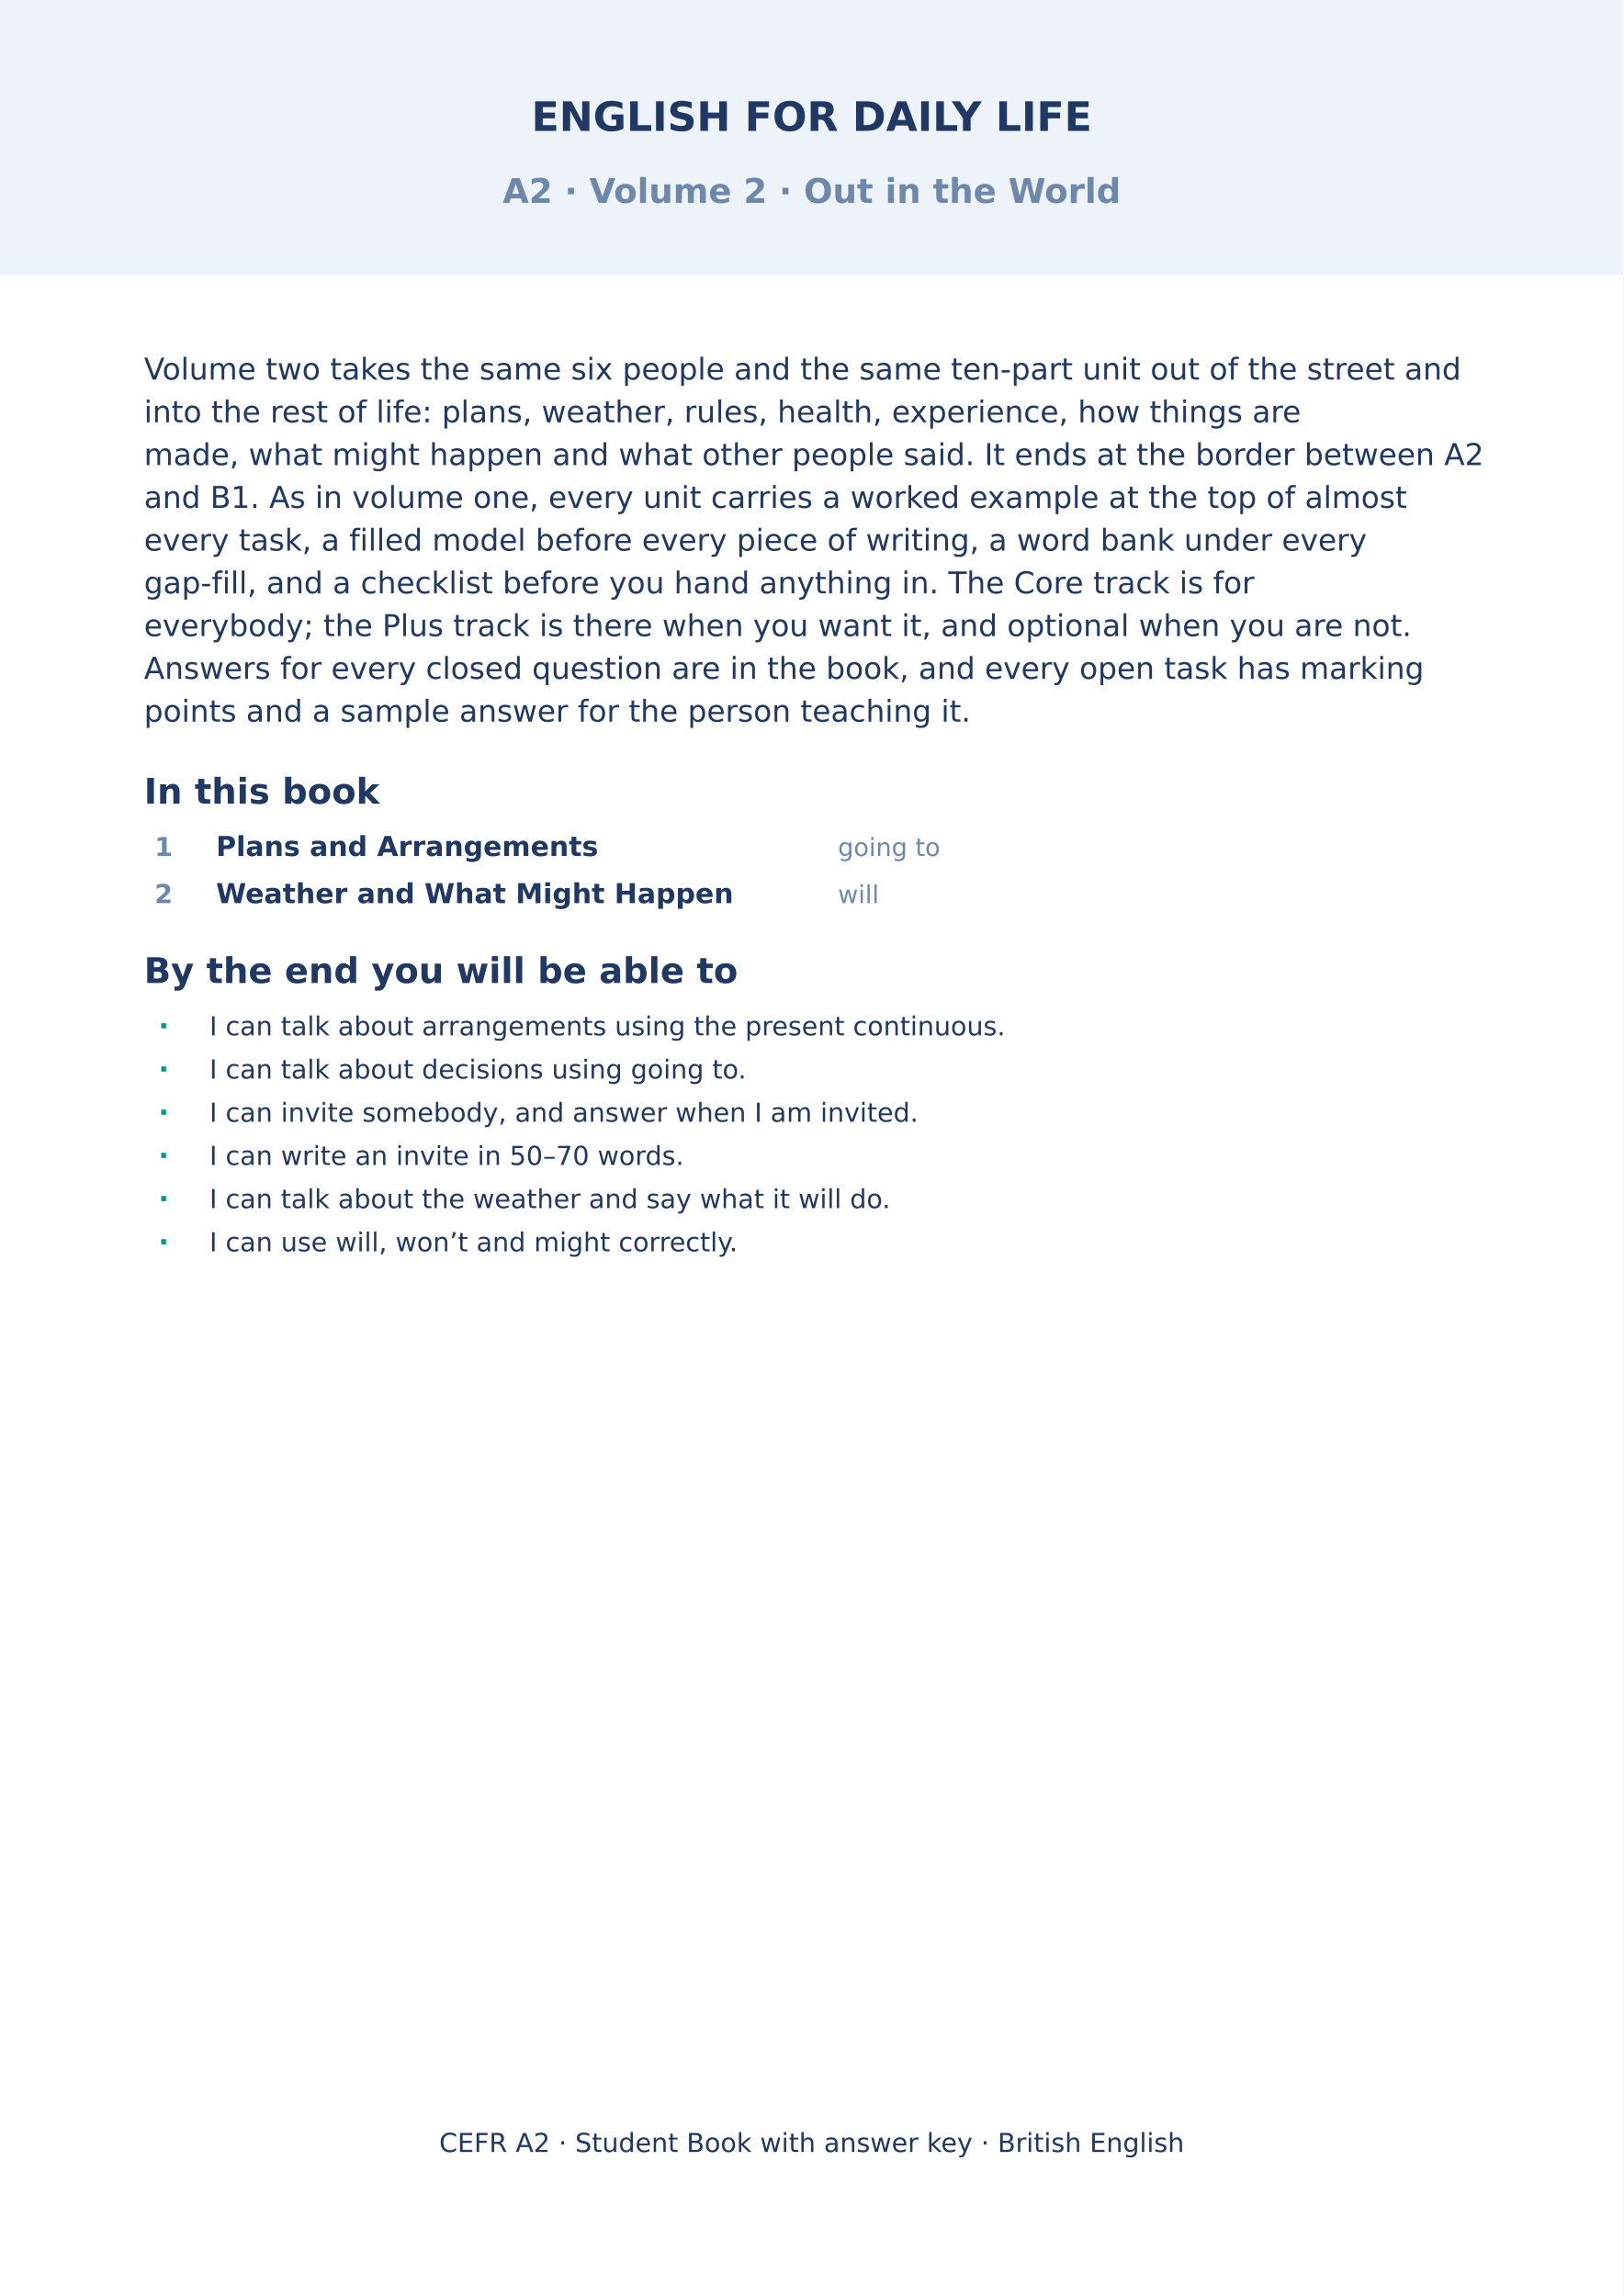
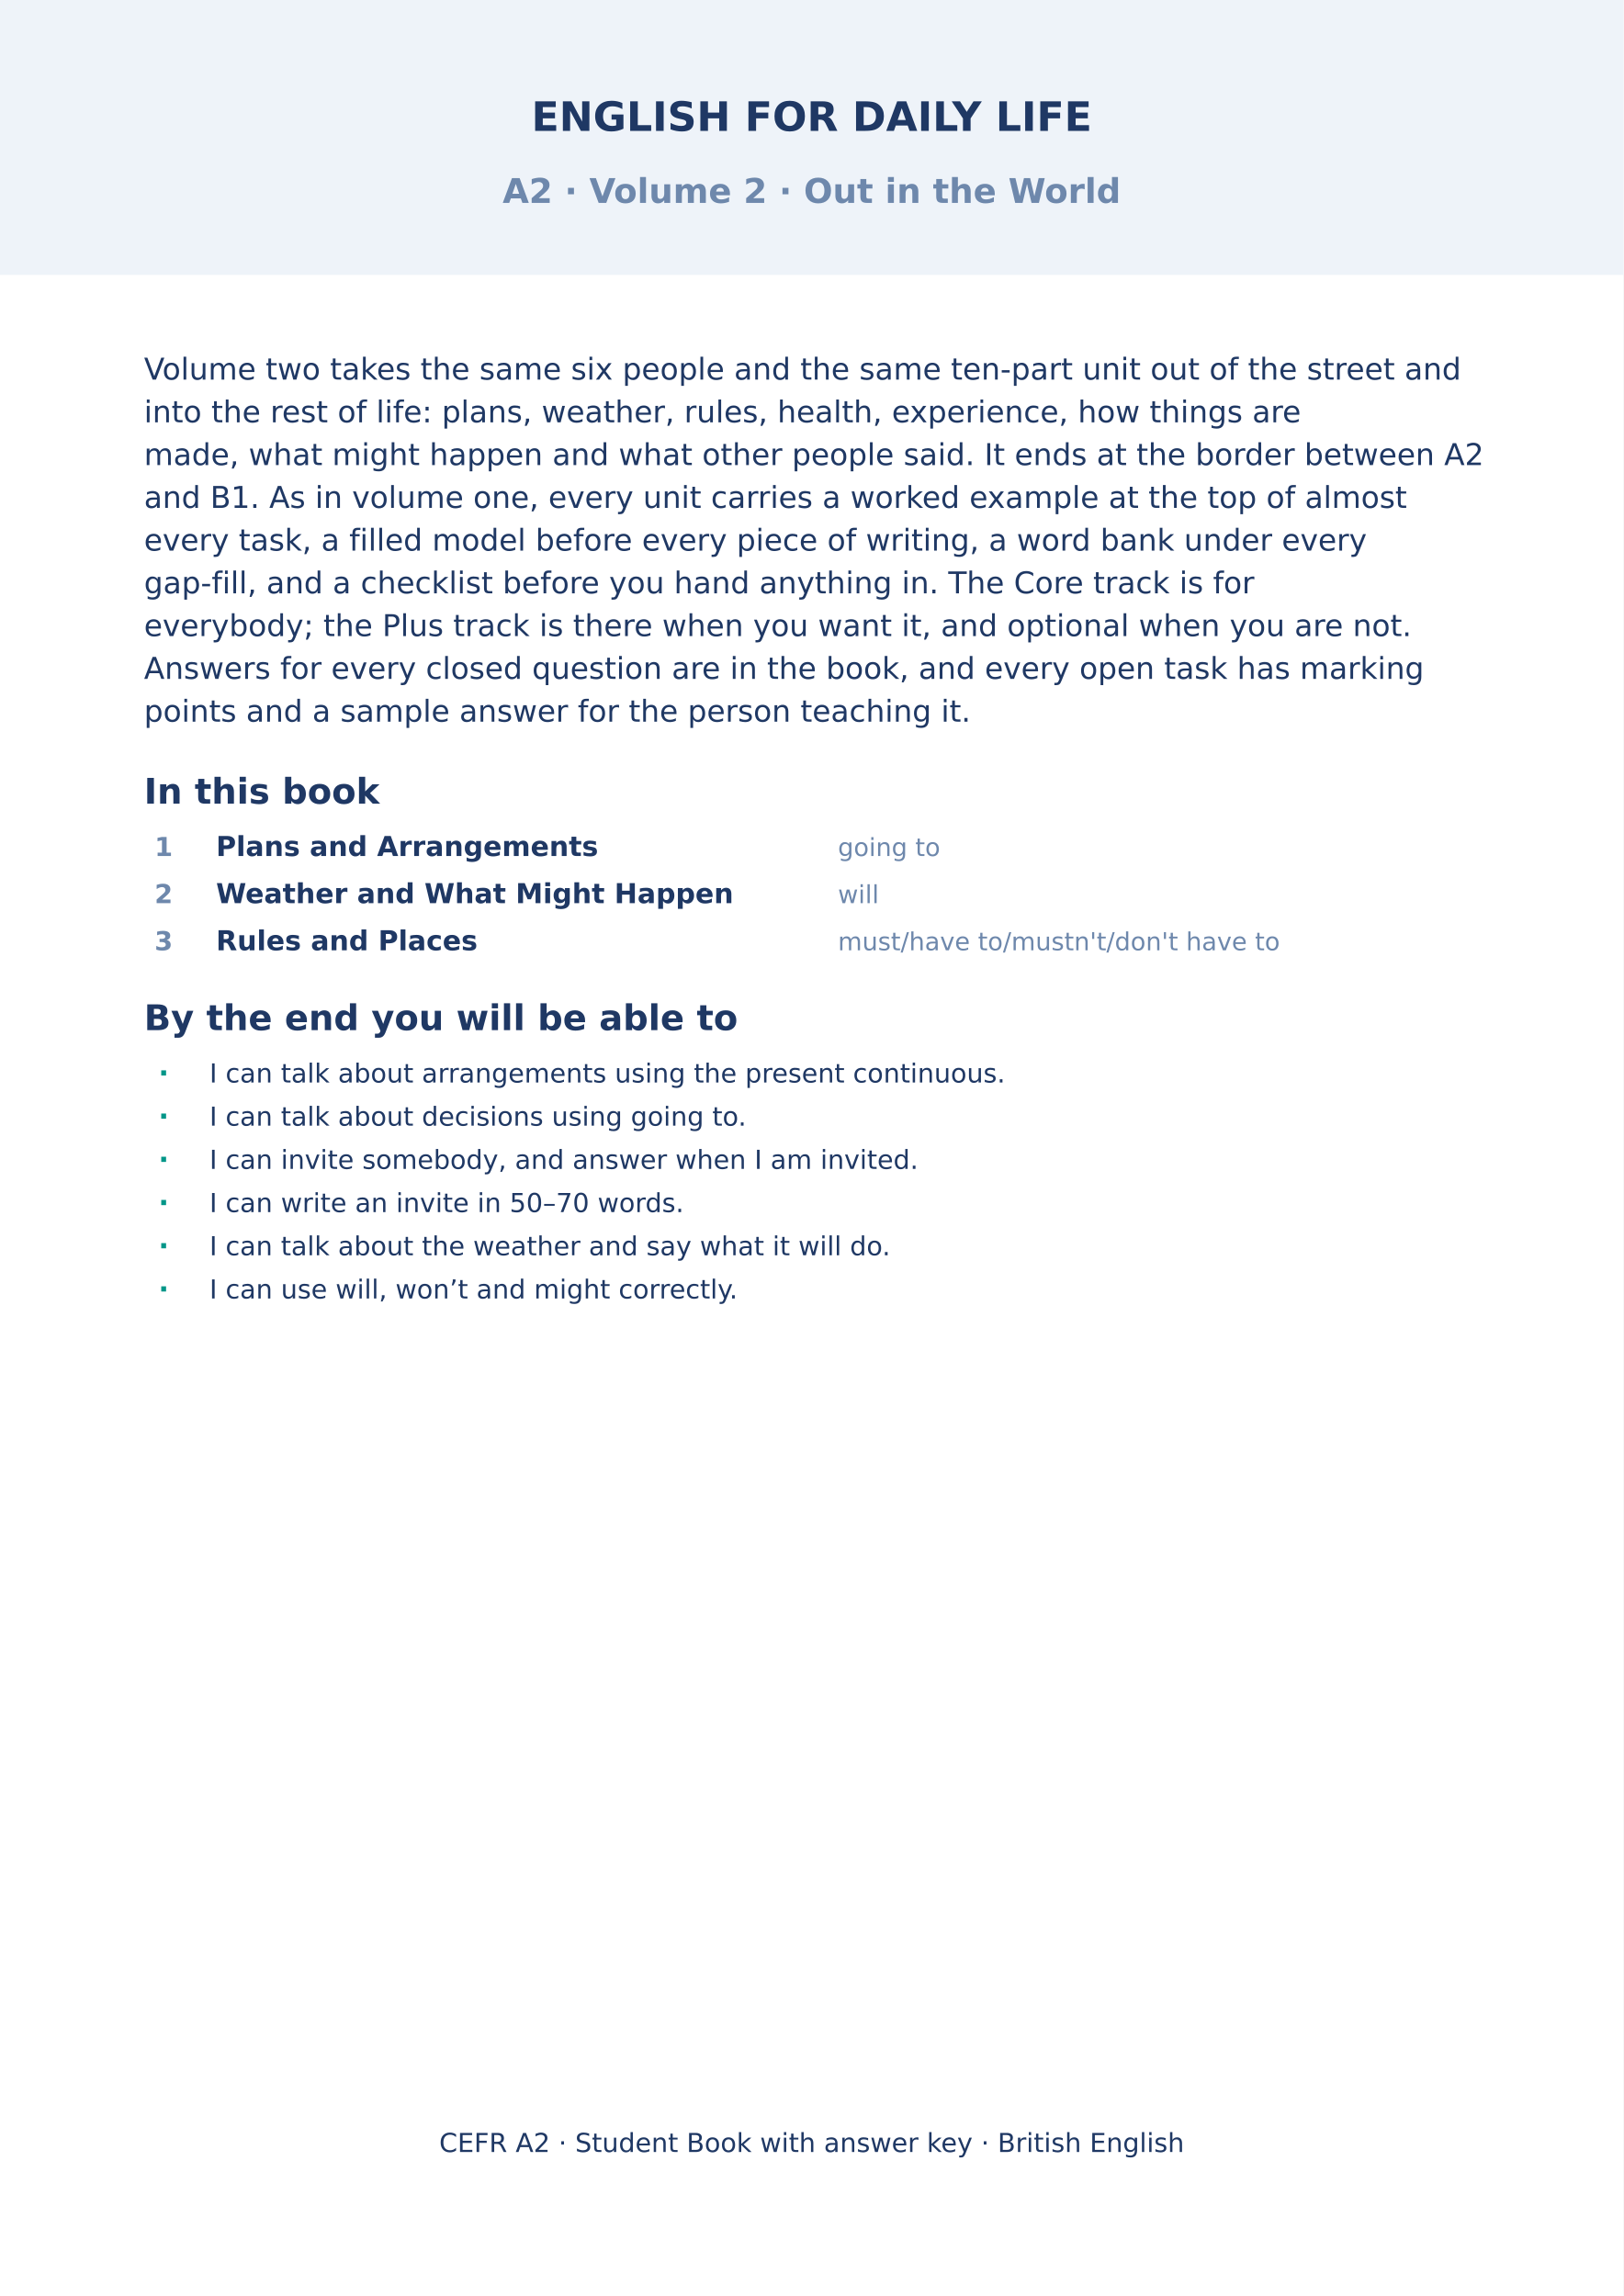
<svg xmlns="http://www.w3.org/2000/svg" width="2480" height="3508" viewBox="0 0 2480 3508">
  <rect width="2480" height="3508" fill="#FFFFFF" />
  <rect x="0.0" y="0.0" width="2480.0" height="420.0" rx="0" fill="#EEF3F9" stroke="#EEF3F9" stroke-width="0" />
  <text x="1240.0" y="200.0" font-family="DejaVu Sans" font-size="62" font-weight="bold" fill="#1F3864" text-anchor="middle">ENGLISH FOR DAILY LIFE</text>
  <text x="1240.0" y="310.0" font-family="DejaVu Sans" font-size="52" font-weight="bold" fill="#6E88AC" text-anchor="middle">A2 · Volume 2 · Out in the World</text>
  <text x="220.0" y="580.0" font-family="DejaVu Sans" font-size="46" font-weight="normal" fill="#1F3864" text-anchor="start">Volume two takes the same six people and the same ten-part unit out of the street and</text>
  <text x="220.0" y="645.3" font-family="DejaVu Sans" font-size="46" font-weight="normal" fill="#1F3864" text-anchor="start">into the rest of life: plans, weather, rules, health, experience, how things are</text>
  <text x="220.0" y="710.6" font-family="DejaVu Sans" font-size="46" font-weight="normal" fill="#1F3864" text-anchor="start">made, what might happen and what other people said. It ends at the border between A2</text>
  <text x="220.0" y="776.0" font-family="DejaVu Sans" font-size="46" font-weight="normal" fill="#1F3864" text-anchor="start">and B1. As in volume one, every unit carries a worked example at the top of almost</text>
  <text x="220.0" y="841.3" font-family="DejaVu Sans" font-size="46" font-weight="normal" fill="#1F3864" text-anchor="start">every task, a filled model before every piece of writing, a word bank under every</text>
  <text x="220.0" y="906.6" font-family="DejaVu Sans" font-size="46" font-weight="normal" fill="#1F3864" text-anchor="start">gap-fill, and a checklist before you hand anything in. The Core track is for</text>
  <text x="220.0" y="971.9" font-family="DejaVu Sans" font-size="46" font-weight="normal" fill="#1F3864" text-anchor="start">everybody; the Plus track is there when you want it, and optional when you are not.</text>
  <text x="220.0" y="1037.2" font-family="DejaVu Sans" font-size="46" font-weight="normal" fill="#1F3864" text-anchor="start">Answers for every closed question are in the book, and every open task has marking</text>
  <text x="220.0" y="1102.6" font-family="DejaVu Sans" font-size="46" font-weight="normal" fill="#1F3864" text-anchor="start">points and a sample answer for the person teaching it.</text>
  <text x="220.0" y="1227.9" font-family="DejaVu Sans" font-size="54" font-weight="bold" fill="#1F3864" text-anchor="start">In this book</text>
  <text x="250.0" y="1307.9" font-family="DejaVu Sans" font-size="40" font-weight="bold" fill="#6E88AC" text-anchor="middle">1</text>
  <text x="330.0" y="1307.9" font-family="DejaVu Sans" font-size="42" font-weight="bold" fill="#1F3864" text-anchor="start">Plans and Arrangements</text>
  <text x="1280.0" y="1307.9" font-family="DejaVu Sans" font-size="38" font-weight="normal" fill="#6E88AC" text-anchor="start">going to</text>
  <text x="250.0" y="1379.9" font-family="DejaVu Sans" font-size="40" font-weight="bold" fill="#6E88AC" text-anchor="middle">2</text>
  <text x="330.0" y="1379.9" font-family="DejaVu Sans" font-size="42" font-weight="bold" fill="#1F3864" text-anchor="start">Weather and What Might Happen</text>
  <text x="1280.0" y="1379.9" font-family="DejaVu Sans" font-size="38" font-weight="normal" fill="#6E88AC" text-anchor="start">will</text>
-   <text x="220.0" y="1501.9" font-family="DejaVu Sans" font-size="54" font-weight="bold" fill="#1F3864" text-anchor="start">By the end you will be able to</text>
-   <text x="250.0" y="1581.9" font-family="DejaVu Sans" font-size="42" font-weight="bold" fill="#009688" text-anchor="middle">·</text>
-   <text x="320.0" y="1581.9" font-family="DejaVu Sans" font-size="40" font-weight="normal" fill="#1F3864" text-anchor="start">I can talk about arrangements using the present continuous.</text>
-   <text x="250.0" y="1647.9" font-family="DejaVu Sans" font-size="42" font-weight="bold" fill="#009688" text-anchor="middle">·</text>
-   <text x="320.0" y="1647.9" font-family="DejaVu Sans" font-size="40" font-weight="normal" fill="#1F3864" text-anchor="start">I can talk about decisions using going to.</text>
-   <text x="250.0" y="1713.9" font-family="DejaVu Sans" font-size="42" font-weight="bold" fill="#009688" text-anchor="middle">·</text>
-   <text x="320.0" y="1713.9" font-family="DejaVu Sans" font-size="40" font-weight="normal" fill="#1F3864" text-anchor="start">I can invite somebody, and answer when I am invited.</text>
-   <text x="250.0" y="1779.9" font-family="DejaVu Sans" font-size="42" font-weight="bold" fill="#009688" text-anchor="middle">·</text>
-   <text x="320.0" y="1779.9" font-family="DejaVu Sans" font-size="40" font-weight="normal" fill="#1F3864" text-anchor="start">I can write an invite in 50–70 words.</text>
-   <text x="250.0" y="1845.9" font-family="DejaVu Sans" font-size="42" font-weight="bold" fill="#009688" text-anchor="middle">·</text>
-   <text x="320.0" y="1845.9" font-family="DejaVu Sans" font-size="40" font-weight="normal" fill="#1F3864" text-anchor="start">I can talk about the weather and say what it will do.</text>
-   <text x="250.0" y="1911.9" font-family="DejaVu Sans" font-size="42" font-weight="bold" fill="#009688" text-anchor="middle">·</text>
-   <text x="320.0" y="1911.9" font-family="DejaVu Sans" font-size="40" font-weight="normal" fill="#1F3864" text-anchor="start">I can use will, won’t and might correctly.</text>
+   <text x="250.0" y="1451.9" font-family="DejaVu Sans" font-size="40" font-weight="bold" fill="#6E88AC" text-anchor="middle">3</text>
+   <text x="330.0" y="1451.9" font-family="DejaVu Sans" font-size="42" font-weight="bold" fill="#1F3864" text-anchor="start">Rules and Places</text>
+   <text x="1280.0" y="1451.9" font-family="DejaVu Sans" font-size="38" font-weight="normal" fill="#6E88AC" text-anchor="start">must/have to/mustn't/don't have to</text>
+   <text x="220.0" y="1573.9" font-family="DejaVu Sans" font-size="54" font-weight="bold" fill="#1F3864" text-anchor="start">By the end you will be able to</text>
+   <text x="250.0" y="1653.9" font-family="DejaVu Sans" font-size="42" font-weight="bold" fill="#009688" text-anchor="middle">·</text>
+   <text x="320.0" y="1653.9" font-family="DejaVu Sans" font-size="40" font-weight="normal" fill="#1F3864" text-anchor="start">I can talk about arrangements using the present continuous.</text>
+   <text x="250.0" y="1719.9" font-family="DejaVu Sans" font-size="42" font-weight="bold" fill="#009688" text-anchor="middle">·</text>
+   <text x="320.0" y="1719.9" font-family="DejaVu Sans" font-size="40" font-weight="normal" fill="#1F3864" text-anchor="start">I can talk about decisions using going to.</text>
+   <text x="250.0" y="1785.9" font-family="DejaVu Sans" font-size="42" font-weight="bold" fill="#009688" text-anchor="middle">·</text>
+   <text x="320.0" y="1785.9" font-family="DejaVu Sans" font-size="40" font-weight="normal" fill="#1F3864" text-anchor="start">I can invite somebody, and answer when I am invited.</text>
+   <text x="250.0" y="1851.9" font-family="DejaVu Sans" font-size="42" font-weight="bold" fill="#009688" text-anchor="middle">·</text>
+   <text x="320.0" y="1851.9" font-family="DejaVu Sans" font-size="40" font-weight="normal" fill="#1F3864" text-anchor="start">I can write an invite in 50–70 words.</text>
+   <text x="250.0" y="1917.9" font-family="DejaVu Sans" font-size="42" font-weight="bold" fill="#009688" text-anchor="middle">·</text>
+   <text x="320.0" y="1917.9" font-family="DejaVu Sans" font-size="40" font-weight="normal" fill="#1F3864" text-anchor="start">I can talk about the weather and say what it will do.</text>
+   <text x="250.0" y="1983.9" font-family="DejaVu Sans" font-size="42" font-weight="bold" fill="#009688" text-anchor="middle">·</text>
+   <text x="320.0" y="1983.9" font-family="DejaVu Sans" font-size="40" font-weight="normal" fill="#1F3864" text-anchor="start">I can use will, won’t and might correctly.</text>
  <text x="1240.0" y="3288.0" font-family="DejaVu Sans" font-size="40" font-weight="normal" fill="#1F3864" text-anchor="middle">CEFR A2 · Student Book with answer key · British English</text>
</svg>
